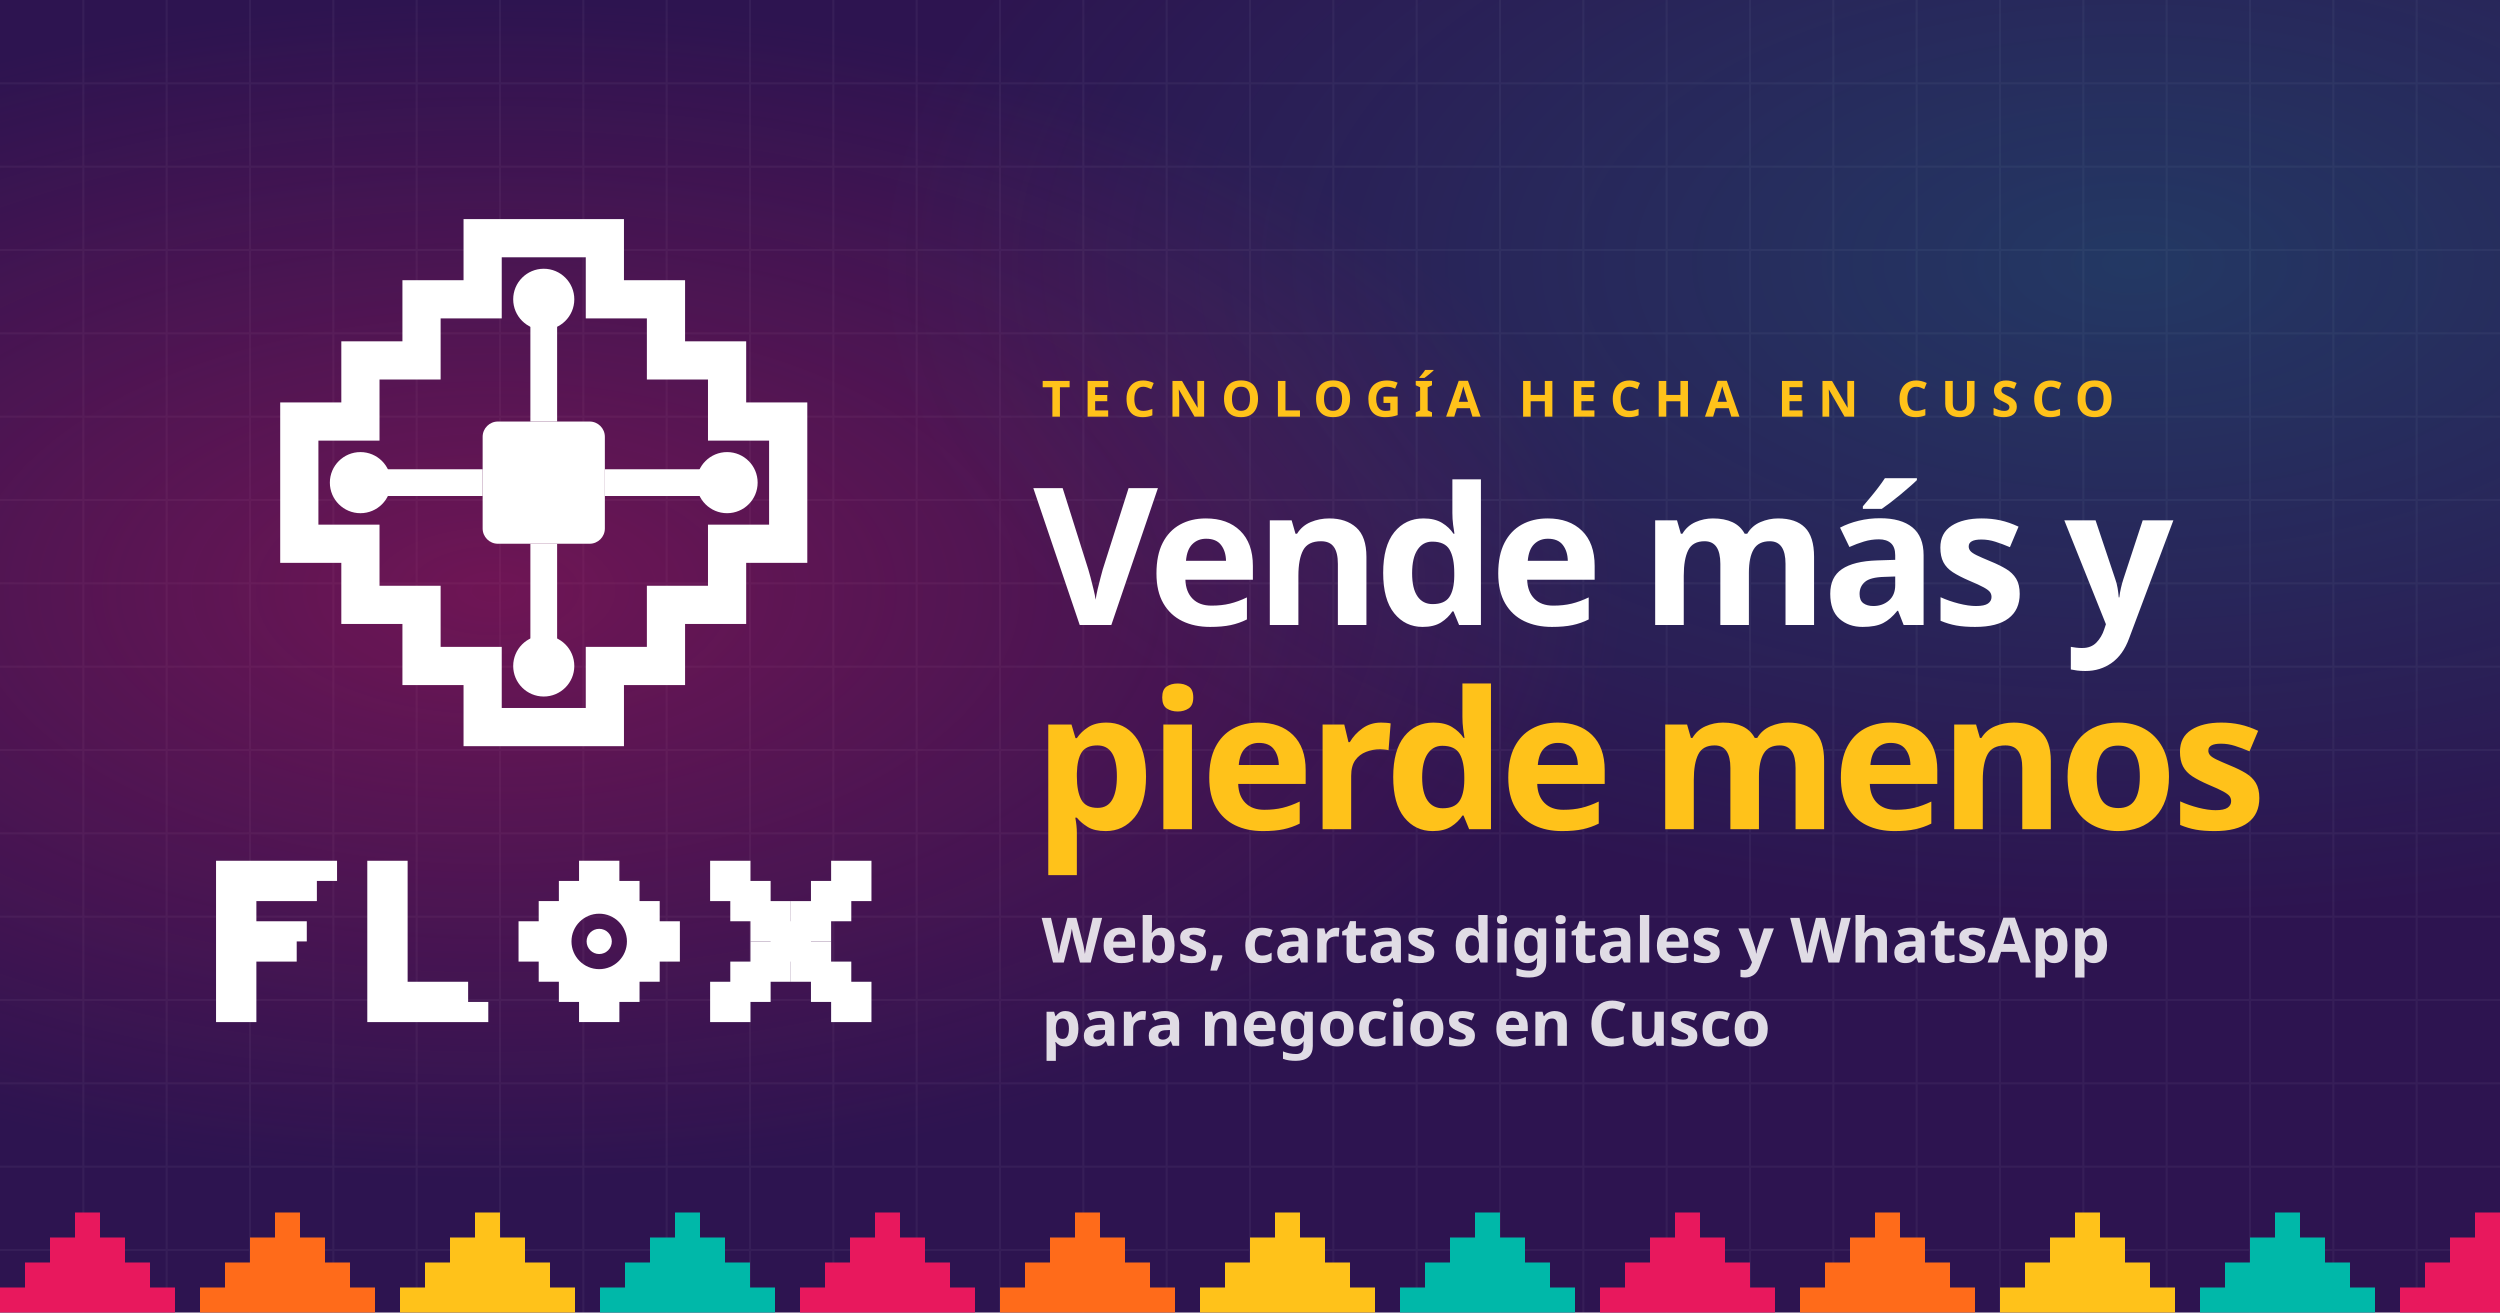
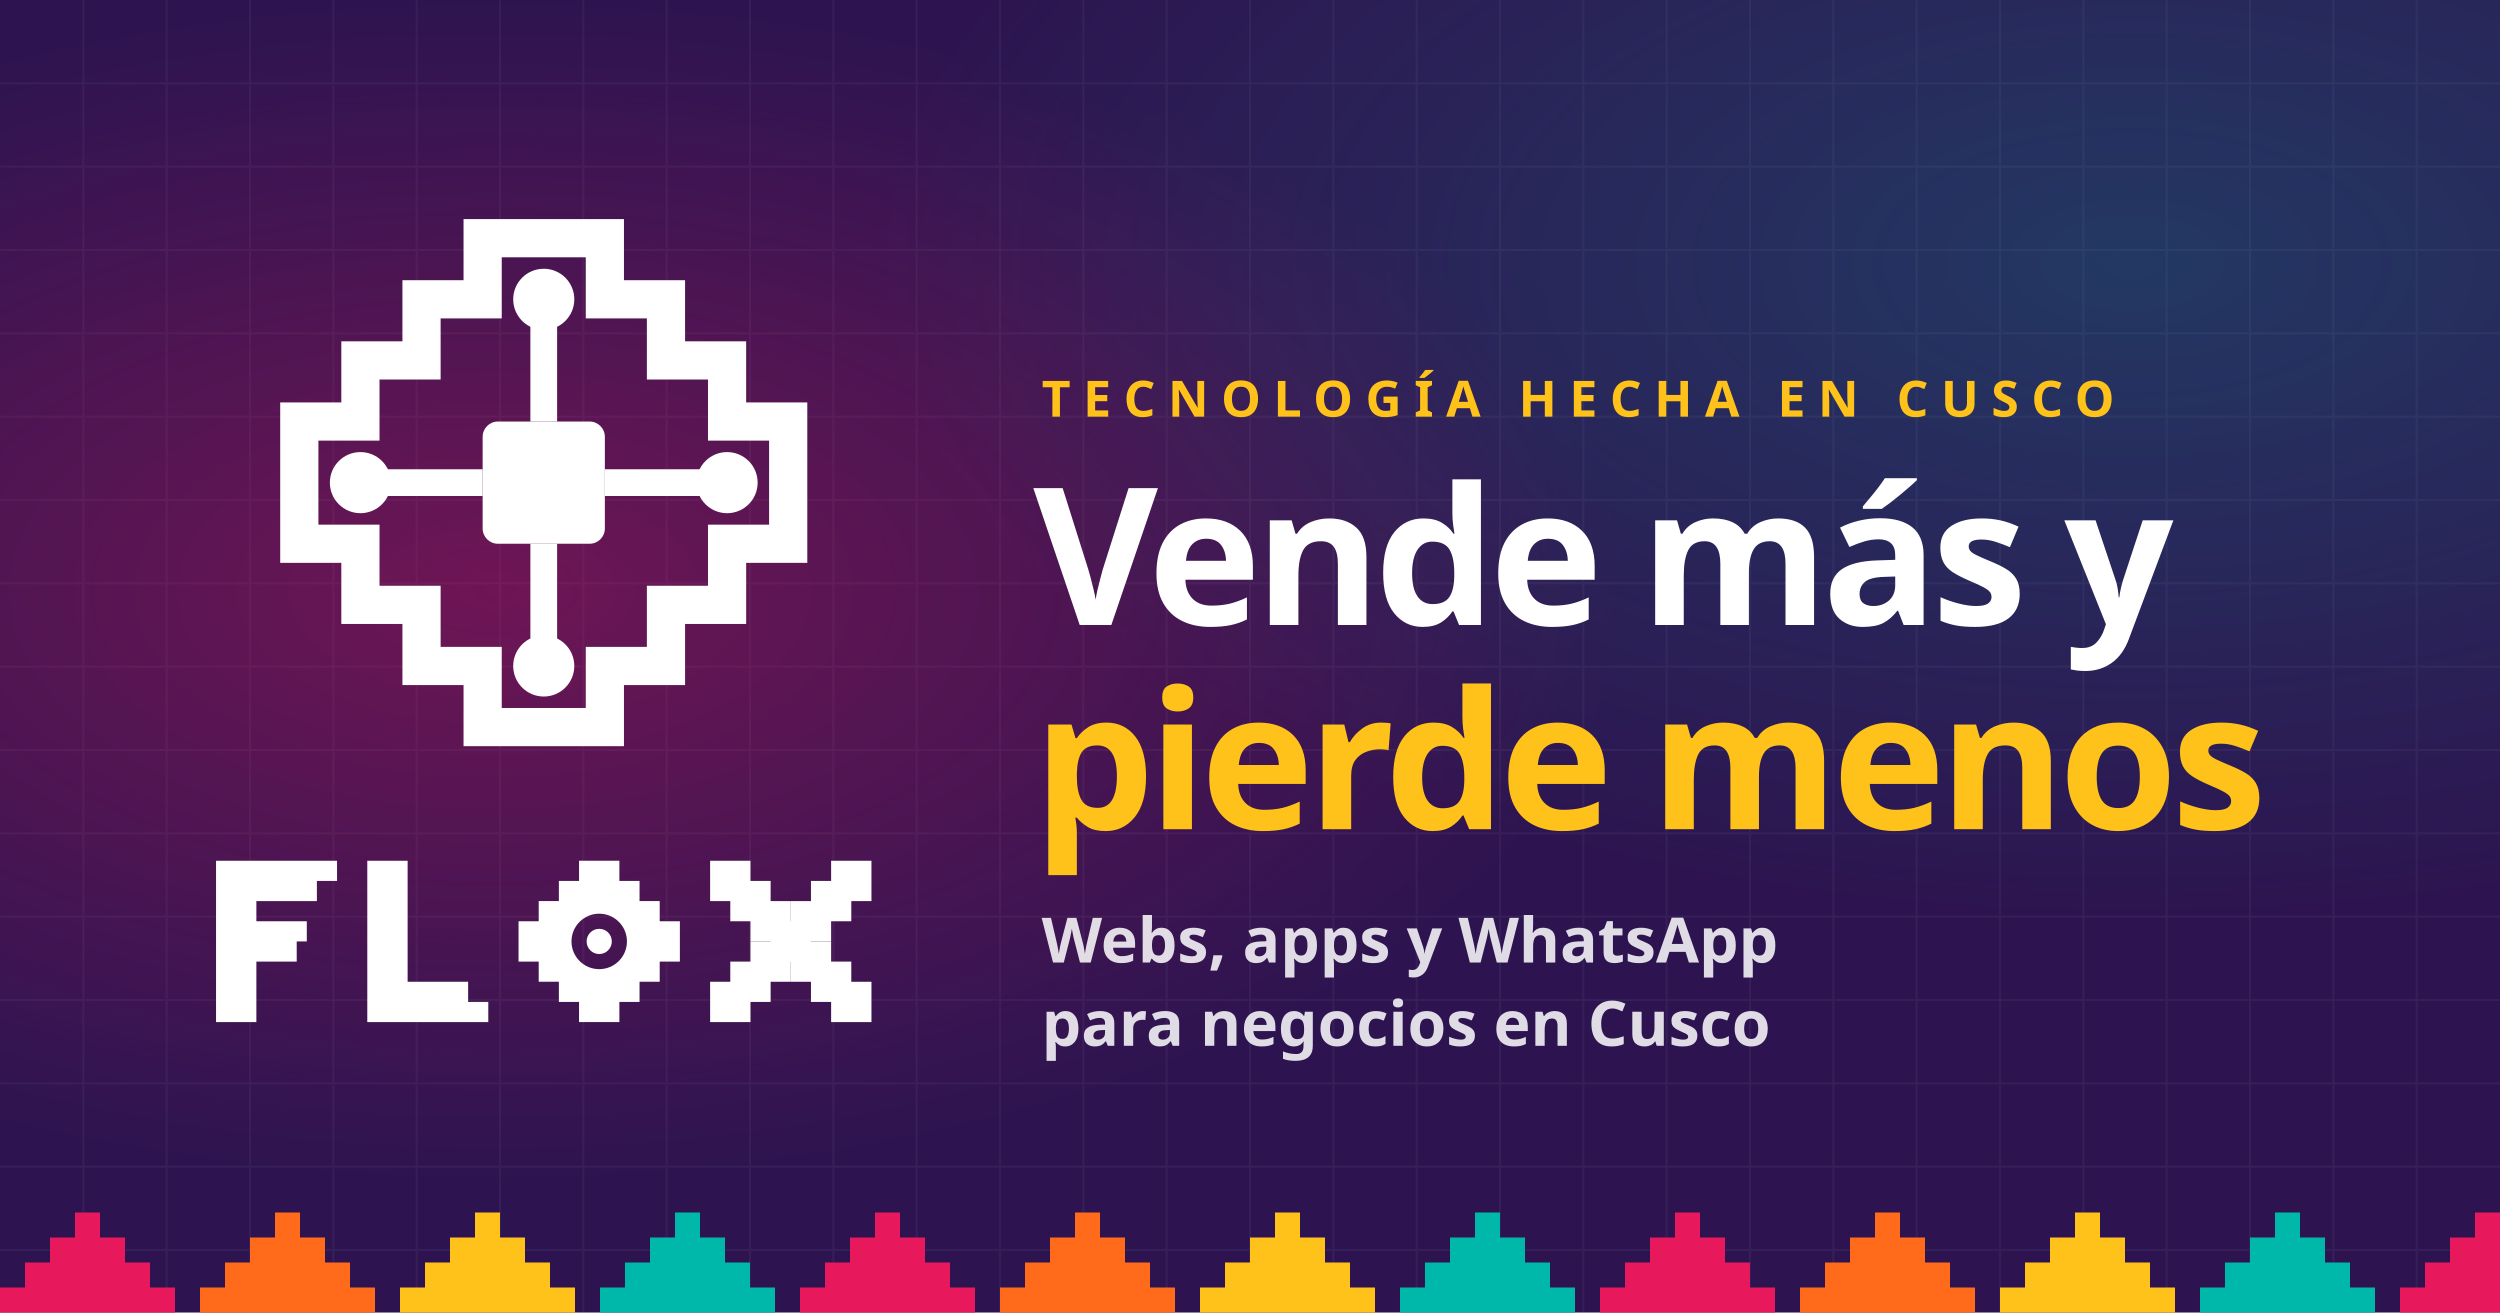
<svg xmlns="http://www.w3.org/2000/svg" width="1200" height="630" viewBox="0 0 1200 630">
  <defs>
    <radialGradient id="brilloFucsia" cx="0.2" cy="0.45" r="0.45">
      <stop offset="0" stop-color="#E8185D" stop-opacity="0.35" />
      <stop offset="1" stop-color="#E8185D" stop-opacity="0" />
    </radialGradient>
    <radialGradient id="brilloTurquesa" cx="0.85" cy="0.2" r="0.5">
      <stop offset="0" stop-color="#00B8A9" stop-opacity="0.22" />
      <stop offset="1" stop-color="#00B8A9" stop-opacity="0" />
    </radialGradient>
  </defs>
  <rect width="1200" height="630" fill="#2D1450" />
  <path d="M40 0V630M80 0V630M120 0V630M160 0V630M200 0V630M240 0V630M280 0V630M320 0V630M360 0V630M400 0V630M440 0V630M480 0V630M520 0V630M560 0V630M600 0V630M640 0V630M680 0V630M720 0V630M760 0V630M800 0V630M840 0V630M880 0V630M920 0V630M960 0V630M1000 0V630M1040 0V630M1080 0V630M1120 0V630M1160 0V630M0 40H1200M0 80H1200M0 120H1200M0 160H1200M0 200H1200M0 240H1200M0 280H1200M0 320H1200M0 360H1200M0 400H1200M0 440H1200M0 480H1200M0 520H1200M0 560H1200M0 600H1200" stroke="#FFFFFF" stroke-opacity="0.045" stroke-width="1" />
  <rect width="1200" height="630" fill="url(#brilloFucsia)" />
  <rect width="1200" height="630" fill="url(#brilloTurquesa)" />
  <svg x="96" y="96" width="330" height="403.333" viewBox="-13 -5 90 110">
    <path fill="none" stroke="#FFFFFF" stroke-width="5" d="M24 0 H40 V8 H48 V16 H56 V24 H64 V40 H56 V48 H48 V56 H40 V64 H24 V56 H16 V48 H8 V40 H0 V24 H8 V16 H16 V8 H24 Z" />
    <path fill="none" stroke="#FFFFFF" stroke-width="3.5" d="M32 24 V8 M32 40 V56 M24 32 H8 M40 32 H56" />
    <circle cx="32" cy="8" r="4" fill="#FFFFFF" />
    <circle cx="32" cy="56" r="4" fill="#FFFFFF" />
    <circle cx="8" cy="32" r="4" fill="#FFFFFF" />
    <circle cx="56" cy="32" r="4" fill="#FFFFFF" />
    <rect x="24" y="24" width="16" height="16" rx="2" fill="#FFFFFF" />
    <g transform="translate(-10.9 81.5) scale(0.33)" fill="#FFFFFF">
      <path transform="translate(0 0)" d="M0 0 H48 V8 H40 V16 H16 V24 H36 V32 H32 V40 H16 V64 H0 Z" />
      <path transform="translate(60 0)" d="M0 0 H16 V48 H40 V56 H48 V64 H0 Z" />
      <g transform="translate(120 0)">
        <path fill-rule="evenodd" d="M24 0 H40 V8 H48 V16 H56 V24 H64 V40 H56 V48 H48 V56 H40 V64 H24 V56 H16 V48 H8 V40 H0 V24 H8 V16 H16 V8 H24 Z M32 21 A11 11 0 1 0 32 43 A11 11 0 1 0 32 21 Z" />
        <circle cx="32" cy="32" r="5" />
      </g>
      <g transform="translate(196 0)">
        <rect x="0" y="0" width="16" height="16" />
        <rect x="8" y="8" width="16" height="16" />
        <rect x="16" y="16" width="16" height="16" />
        <rect x="24" y="24" width="16" height="16" />
        <rect x="32" y="32" width="16" height="16" />
        <rect x="40" y="40" width="16" height="16" />
        <rect x="48" y="48" width="16" height="16" />
        <rect x="48" y="0" width="16" height="16" />
        <rect x="40" y="8" width="16" height="16" />
        <rect x="32" y="16" width="16" height="16" />
        <rect x="16" y="32" width="16" height="16" />
        <rect x="8" y="40" width="16" height="16" />
        <rect x="0" y="48" width="16" height="16" />
      </g>
    </g>
  </svg>
  <g font-family="Space Grotesk" font-weight="700">
    <text x="500" y="200" fill="#FFC21A" font-size="24" letter-spacing="6">TECNOLOGÍA HECHA EN CUSCO</text>
    <text x="496" y="300" fill="#FFFFFF" font-size="92" letter-spacing="-3">Vende más y</text>
    <text x="496" y="398" fill="#FFC21A" font-size="92" letter-spacing="-3">pierde menos</text>
-     <text x="500" y="462" fill="#FFFFFF" fill-opacity="0.85" font-size="30">Webs, cartas digitales y WhatsApp</text>
+     <text x="500" y="462" fill="#FFFFFF" fill-opacity="0.85" font-size="30">Webs, apps y WhatsApp</text>
    <text x="500" y="502" fill="#FFFFFF" fill-opacity="0.85" font-size="30">para negocios en Cusco</text>
  </g>
  <g transform="translate(0 582) scale(1.5)">
    <path d="M0 32 V24 H8 V16 H16 V8 H24 V0 H32 H32 V8 H40 V16 H48 V24 H56 V32 H64 Z" fill="#E8185D" />
    <path d="M64 32 V24 H72 V16 H80 V8 H88 V0 H96 H96 V8 H104 V16 H112 V24 H120 V32 H128 Z" fill="#FF6B1A" />
    <path d="M128 32 V24 H136 V16 H144 V8 H152 V0 H160 H160 V8 H168 V16 H176 V24 H184 V32 H192 Z" fill="#FFC21A" />
    <path d="M192 32 V24 H200 V16 H208 V8 H216 V0 H224 H224 V8 H232 V16 H240 V24 H248 V32 H256 Z" fill="#00B8A9" />
    <path d="M256 32 V24 H264 V16 H272 V8 H280 V0 H288 H288 V8 H296 V16 H304 V24 H312 V32 H320 Z" fill="#E8185D" />
    <path d="M320 32 V24 H328 V16 H336 V8 H344 V0 H352 H352 V8 H360 V16 H368 V24 H376 V32 H384 Z" fill="#FF6B1A" />
    <path d="M384 32 V24 H392 V16 H400 V8 H408 V0 H416 H416 V8 H424 V16 H432 V24 H440 V32 H448 Z" fill="#FFC21A" />
    <path d="M448 32 V24 H456 V16 H464 V8 H472 V0 H480 H480 V8 H488 V16 H496 V24 H504 V32 H512 Z" fill="#00B8A9" />
    <path d="M512 32 V24 H520 V16 H528 V8 H536 V0 H544 H544 V8 H552 V16 H560 V24 H568 V32 H576 Z" fill="#E8185D" />
    <path d="M576 32 V24 H584 V16 H592 V8 H600 V0 H608 H608 V8 H616 V16 H624 V24 H632 V32 H640 Z" fill="#FF6B1A" />
    <path d="M640 32 V24 H648 V16 H656 V8 H664 V0 H672 H672 V8 H680 V16 H688 V24 H696 V32 H704 Z" fill="#FFC21A" />
    <path d="M704 32 V24 H712 V16 H720 V8 H728 V0 H736 H736 V8 H744 V16 H752 V24 H760 V32 H768 Z" fill="#00B8A9" />
    <path d="M768 32 V24 H776 V16 H784 V8 H792 V0 H800 H800 V8 H808 V16 H816 V24 H824 V32 H832 Z" fill="#E8185D" />
    <path d="M832 32 V24 H840 V16 H848 V8 H856 V0 H864 H864 V8 H872 V16 H880 V24 H888 V32 H896 Z" fill="#FF6B1A" />
  </g>
</svg>
